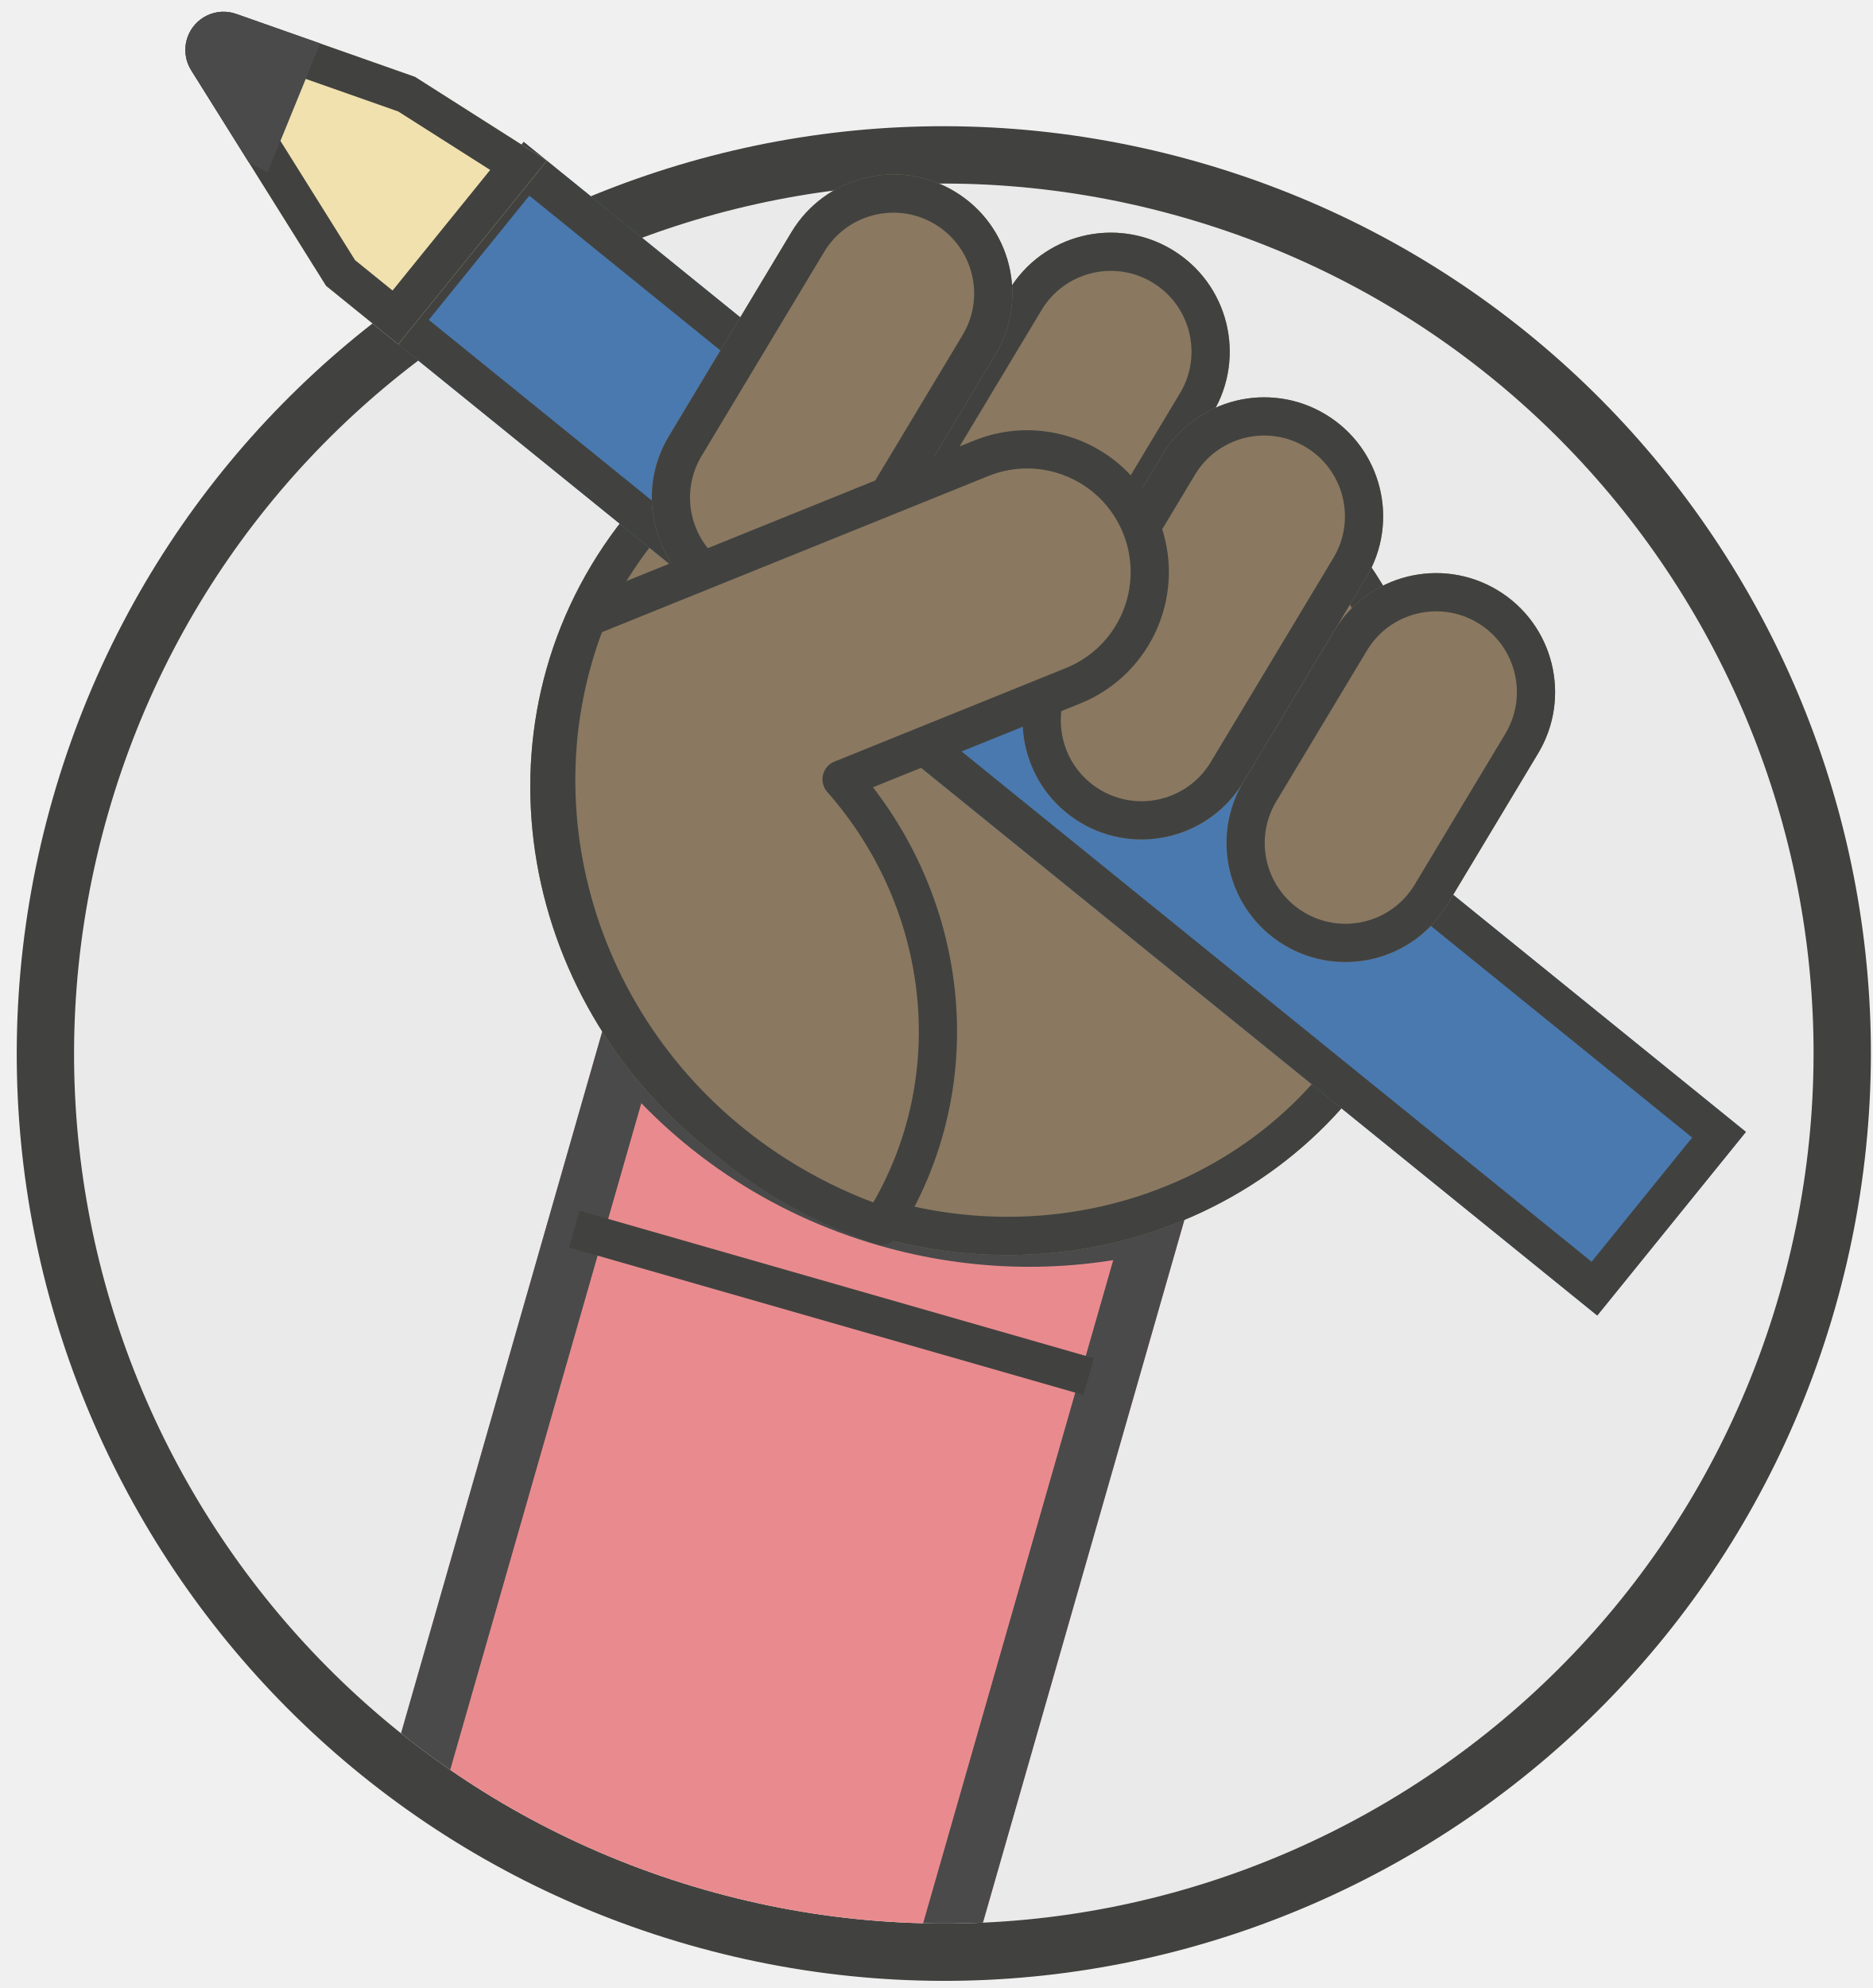
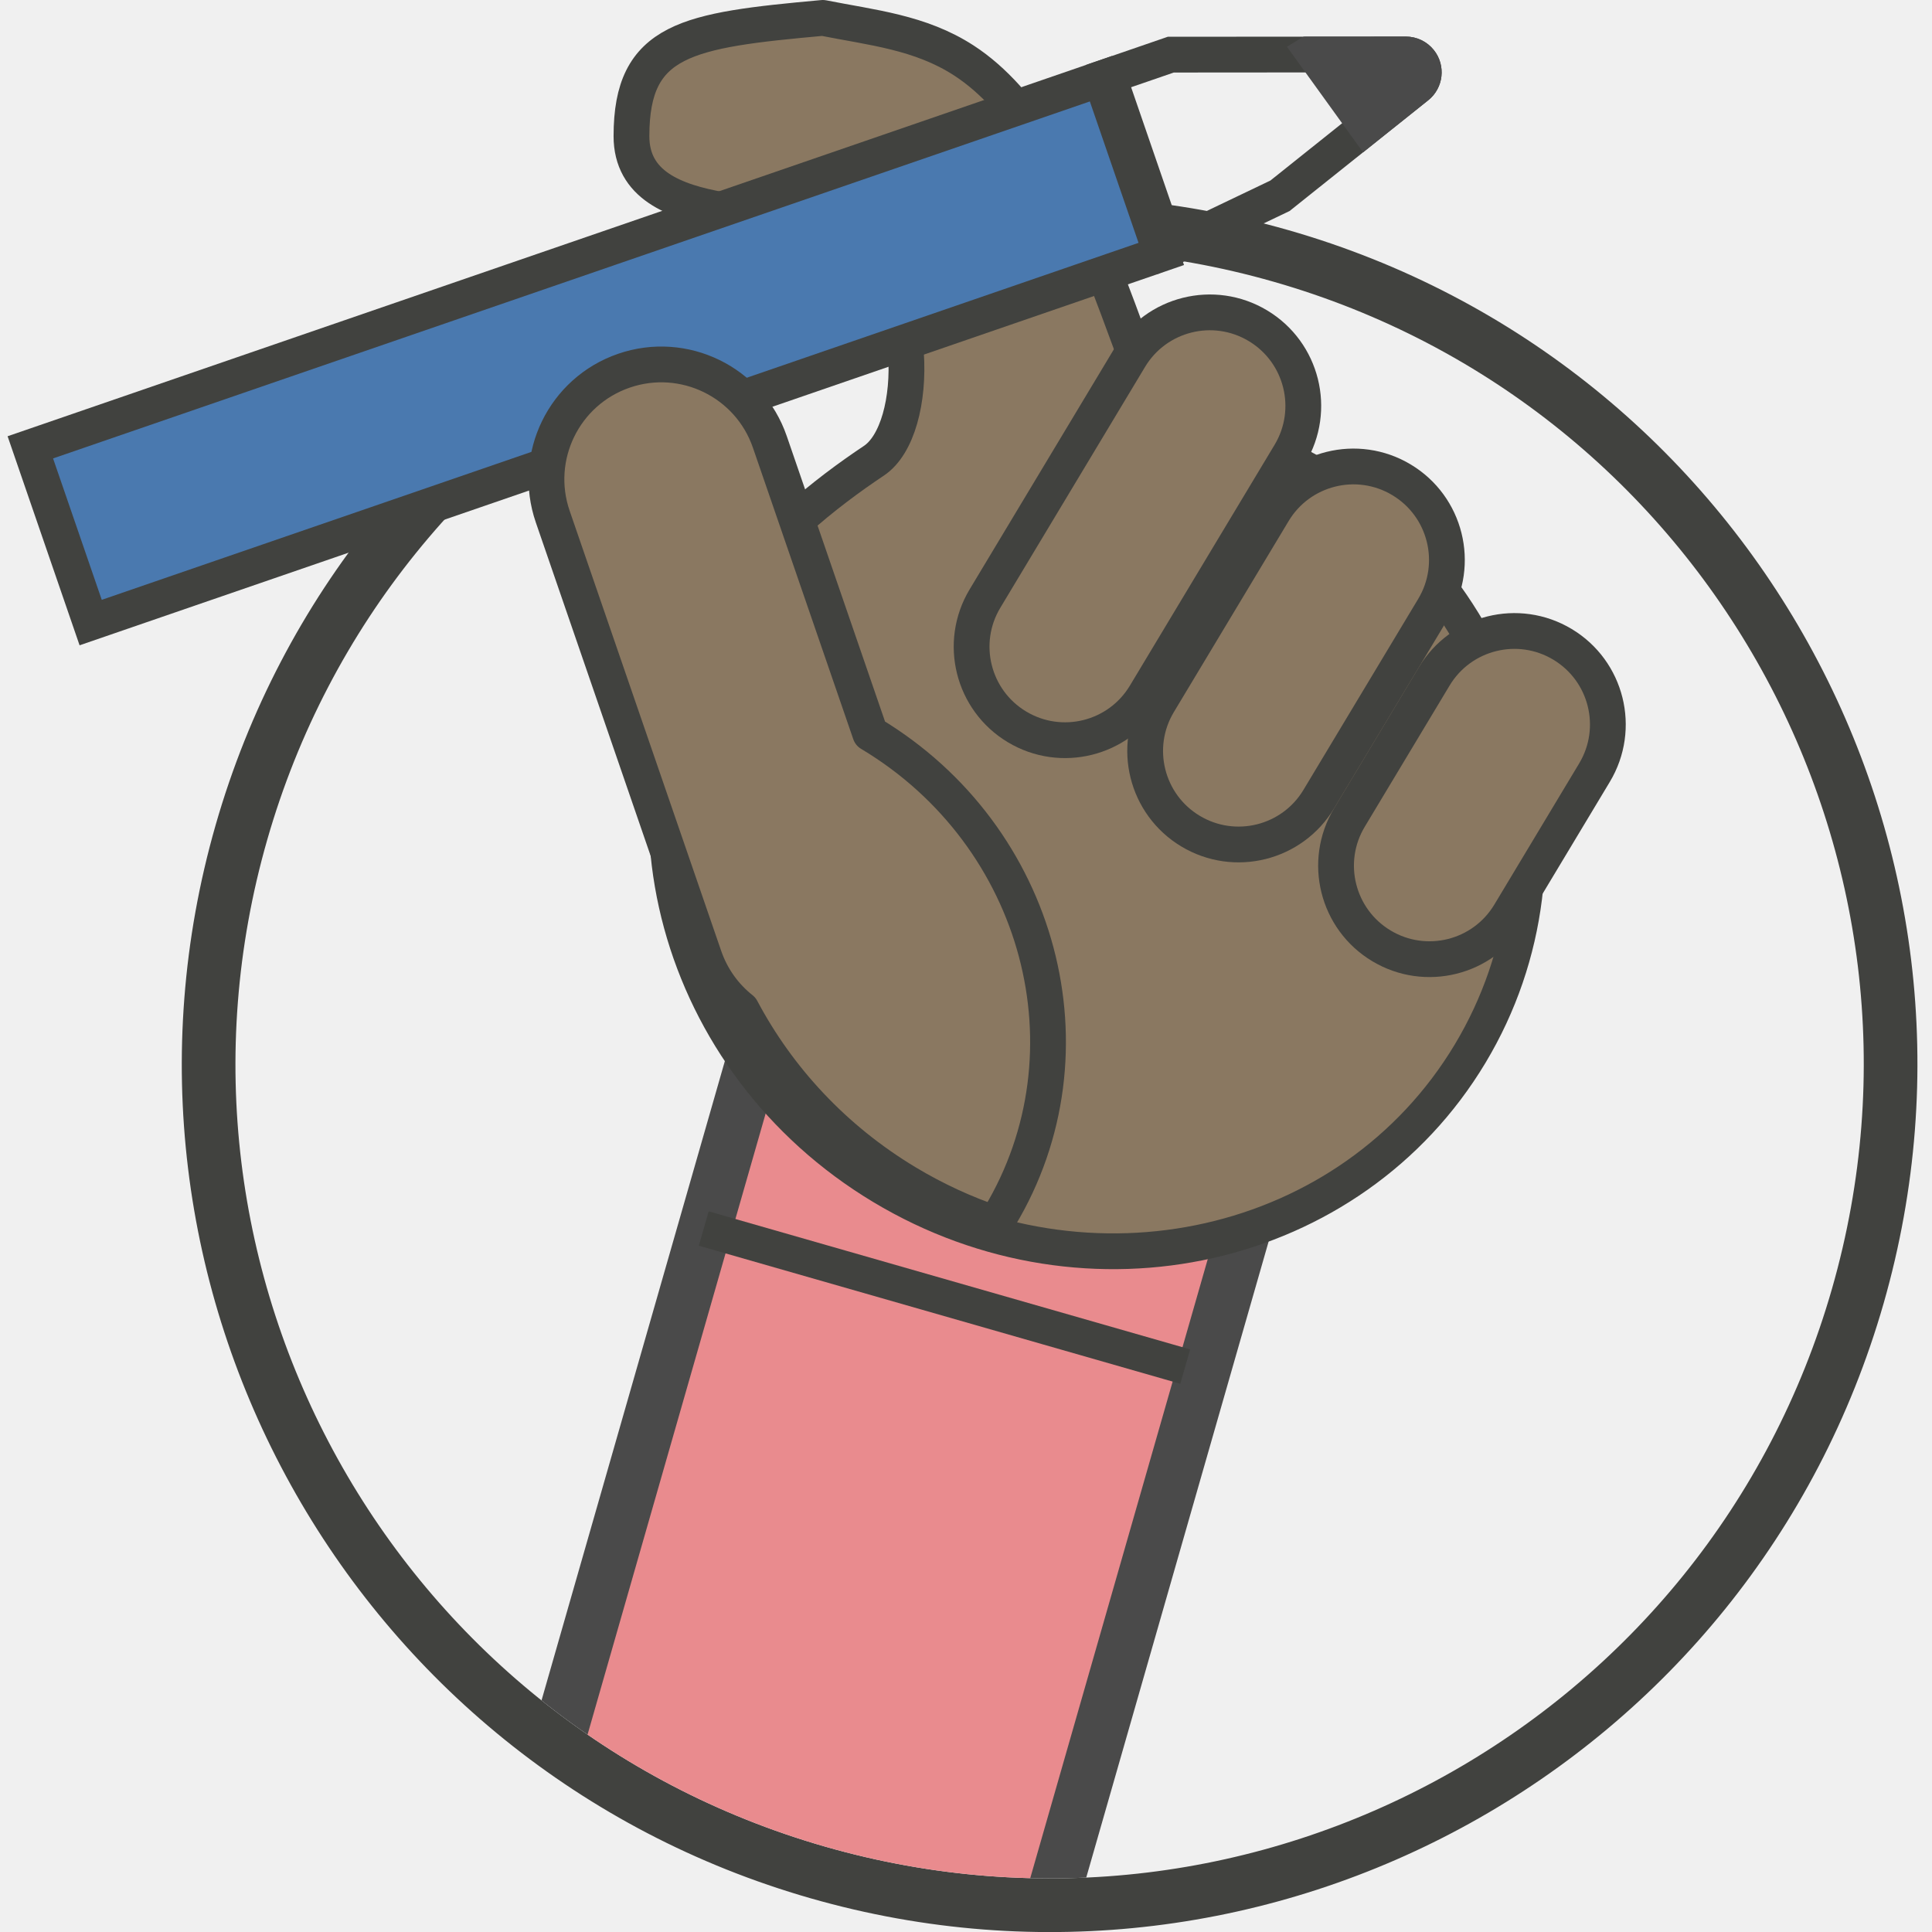
- <svg xmlns="http://www.w3.org/2000/svg" xmlns:xlink="http://www.w3.org/1999/xlink" width="98px" height="104px" viewBox="0 0 98 104" version="1.1">
+ <svg xmlns="http://www.w3.org/2000/svg" xmlns:xlink="http://www.w3.org/1999/xlink" width="108px" height="108px" viewBox="0 0 108 108" version="1.1">
  <defs>
-     <circle id="path-1" cx="64.5" cy="57.5" r="45.5" />
-     <path d="M79,60.169 L79,123 L47,123 L47,58.424 C51.39,62.546 57.405,65.087 64.041,65.087 C69.681,65.087 74.873,63.251 79,60.169 Z" id="path-3" />
-     <ellipse id="path-4" cx="58.945" cy="29.782" rx="24.333" ry="23.284" />
-     <polygon id="path-6" points="0 0 82.296 0 82.296 12.36 0 12.36" />
-     <path d="M85.593,0 L80.736,0 L80.736,12.36 L88.856,11.427 L98.2,8.098 C99.241,7.728 99.784,6.584 99.413,5.543 C99.209,4.97 98.755,4.521 98.179,4.323 L85.593,0 Z" id="path-7" />
-     <rect id="path-9" x="45.93" y="0" width="12.45" height="28.158" rx="6.225" />
-     <rect id="path-10" x="34.612" y="3.249" width="12.45" height="24.909" rx="6.225" />
-     <rect id="path-11" x="57.248" y="3.249" width="12.45" height="24.909" rx="6.225" />
-     <rect id="path-12" x="69.697" y="6.498" width="12.45" height="21.66" rx="6.225" />
+     <circle id="path-1" cx="69.5" cy="80.5" r="45.5" />
+     <path d="M68.593,0 L63.736,0 L63.736,12.36 L71.856,11.427 L81.2,8.098 C82.241,7.728 82.784,6.584 82.413,5.543 C82.209,4.97 81.755,4.521 81.179,4.323 L68.593,0 Z" id="path-3" />
  </defs>
-   <g id="iconos" stroke="none" stroke-width="1" fill="none" fill-rule="evenodd" transform="translate(-245, -309)">
-     <g id="ejercicio" transform="translate(288.2138, 356.6229) rotate(16) translate(-288.2138, -356.6229) translate(231.7138, 304.6229)">
-       <mask id="mask-2" fill="white">
-         <use xlink:href="#path-1" />
-       </mask>
-       <g id="Oval-2-Copy" stroke-linecap="round" stroke-linejoin="round">
-         <use fill="#EAEAEA" fill-rule="evenodd" xlink:href="#path-1" />
-         <circle stroke="#41423F" stroke-width="3" cx="64.5" cy="57.5" r="47" />
-       </g>
-       <g id="Combined-Shape" mask="url(#mask-2)">
-         <use fill="#E98B8E" fill-rule="evenodd" xlink:href="#path-3" />
-         <path stroke="#4A4A4A" stroke-width="3" d="M77.5,62.963 C73.494,65.313 68.867,66.587 64.041,66.587 C58.338,66.587 52.923,64.805 48.5,61.604 L48.5,121.5 L77.5,121.5 L77.5,62.963 Z" />
-       </g>
-       <path d="M49.446,71.657 L75.446,71.657" id="Line-3" stroke="#41423F" stroke-width="2" stroke-linecap="square" stroke-linejoin="round" mask="url(#mask-2)" />
-       <g id="hand-2" transform="translate(56.28388, 39.56398) rotate(15) translate(-56.28388, -39.56398) translate(5.283884, 12.56398)">
-         <mask id="mask-5" fill="white">
-           <use xlink:href="#path-4" />
+   <g id="metafora" stroke="none" stroke-width="1" fill="none" fill-rule="evenodd">
+     <g id="iconos" transform="translate(-236, -305)">
+       <g id="ejercicio" transform="translate(287.9626, 344.3623) rotate(16) translate(-287.9626, -344.3623) translate(230.4626, 281.3623)">
+         <mask id="mask-2" fill="white">
+           <use xlink:href="#path-1" />
        </mask>
-         <g id="Combined-Shape">
-           <use fill="#8A7861" fill-rule="evenodd" xlink:href="#path-4" />
-           <ellipse stroke="#41423F" stroke-width="2" cx="58.945" cy="29.782" rx="23.333" ry="22.284" />
+         <circle stroke="#41423F" stroke-width="3" cx="69.5" cy="80.5" r="47" />
+         <g id="sleeve" mask="url(#mask-2)">
+           <g transform="translate(52, 81)">
+             <path d="M30.5,4.963 C26.494,7.313 21.867,8.587 17.041,8.587 C11.338,8.587 5.923,6.805 1.5,3.604 L1.5,63.5 L30.5,63.5 L30.5,4.963 Z" id="Combined-Shape" stroke="#4A4A4A" stroke-width="3" fill="#E98B8E" fill-rule="evenodd" />
+             <path d="M2.446,13.657 L28.446,13.657" id="Line-3" stroke="#41423F" stroke-width="2" fill="none" stroke-linecap="square" stroke-linejoin="round" />
+           </g>
        </g>
-         <g id="pencil" transform="translate(51.33755, 22.94001) rotate(-172) translate(-51.33755, -22.94001) translate(1.33755, 16.44001)">
-           <g id="Rectangle-4">
-             <use fill="#4A79AF" fill-rule="evenodd" xlink:href="#path-6" />
-             <path stroke="#41423F" stroke-width="2" d="M1,1 L1,11.36 L81.296,11.36 L81.296,1 L1,1 Z" />
+         <g id="hand-2" transform="translate(53.21006, 48.81955) rotate(15) translate(-53.21006, -48.81955) translate(8.710057, 10.81955)">
+           <path d="M42.639,40.527 C43.991,37.666 39.723,30.563 34.847,30.393 C31.73,30.284 24.482,36.621 21.677,31.952 C18.872,27.283 21.284,25.284 27.445,20.775 C30.053,19.841 32.514,18.655 35.43,18.757 C43.535,19.04 52.733,29.404 55.062,29.847 C57.391,30.29 60.58,28.498 63.945,28.498 C77.384,28.498 88.279,38.923 88.279,51.782 C88.279,64.642 77.384,75.066 63.945,75.066 C50.507,75.066 39.612,64.642 39.612,51.782 C39.612,47.7 41.287,43.389 42.639,40.527 Z" id="Path" stroke="#41423F" stroke-width="2" fill="#8A7861" stroke-linecap="round" stroke-linejoin="round" />
+           <g id="pencil" transform="translate(32.07891, 36.6816) rotate(-50) translate(-32.07891, -36.6816) translate(-9.421089, 30.1816)">
+             <path d="M1,1 L1,11.36 L64.296,11.36 L64.296,1 L1,1 Z" id="Rectangle-4" stroke="#41423F" stroke-width="2" fill="#4A79AF" />
+             <mask id="mask-4" fill="white">
+               <use xlink:href="#path-3" />
+             </mask>
+             <path stroke="#41423F" stroke-width="2" d="M68.426,1 L64.736,1 L64.736,11.239 L71.628,10.447 L80.865,7.156 C81.385,6.971 81.656,6.399 81.471,5.879 C81.369,5.592 81.142,5.368 80.854,5.269 L68.426,1 Z" />
+             <polygon id="Path-34" fill="#4A4A4A" mask="url(#mask-4)" points="79.428 18.324 74.709 2.696 92.142 -1.182 95.545 6.488" />
          </g>
-           <mask id="mask-8" fill="white">
-             <use xlink:href="#path-7" />
-           </mask>
-           <g id="Rectangle-4-Copy">
-             <use fill="#F1E1AE" fill-rule="evenodd" xlink:href="#path-7" />
-             <path stroke="#41423F" stroke-width="2" d="M85.426,1 L81.736,1 L81.736,11.239 L88.628,10.447 L97.865,7.156 C98.385,6.971 98.656,6.399 98.471,5.879 C98.369,5.592 98.142,5.368 97.854,5.269 L85.426,1 Z" />
-           </g>
-           <polygon id="Path-34" fill="#4A4A4A" mask="url(#mask-8)" points="96.428 18.324 91.709 2.696 109.142 -1.182 112.545 6.488" />
+           <rect id="Rectangle-6-Copy" stroke="#41423F" stroke-width="2" fill="#8A7861" x="51.93" y="23" width="10.45" height="26.158" rx="5.225" />
+           <rect id="Rectangle-6-Copy-2" stroke="#41423F" stroke-width="2" fill="#8A7861" x="63.248" y="26.249" width="10.45" height="22.909" rx="5.225" />
+           <rect id="Rectangle-6-Copy-3" stroke="#41423F" stroke-width="2" fill="#8A7861" x="75.697" y="29.498" width="10.45" height="19.66" rx="5.225" />
+           <path d="M50.315,53.7 C50.332,53.7 50.35,53.7 50.367,53.7 C61.448,53.7 70.431,62.396 70.431,73.124 C70.431,73.281 70.429,73.437 70.425,73.593 C68.677,73.977 66.858,74.18 64.99,74.18 C60.253,74.18 55.831,72.877 52.085,70.621 C50.91,70.469 49.763,69.99 48.788,69.172 L28.86,52.451 C26.145,50.173 25.791,46.125 28.069,43.41 C30.347,40.695 34.395,40.341 37.11,42.619 L50.315,53.7 Z" id="Combined-Shape" stroke="#41423F" stroke-width="2" fill="#8A7861" stroke-linecap="round" stroke-linejoin="round" />
        </g>
-         <g id="Rectangle-6-Copy">
-           <use fill="#8A7861" fill-rule="evenodd" xlink:href="#path-9" />
-           <rect stroke="#41423F" stroke-width="2" x="46.93" y="1" width="10.45" height="26.158" rx="5.225" />
-         </g>
-         <g id="Rectangle-6-Copy-5">
-           <use fill="#8A7861" fill-rule="evenodd" xlink:href="#path-10" />
-           <rect stroke="#41423F" stroke-width="2" x="35.612" y="4.249" width="10.45" height="22.909" rx="5.225" />
-         </g>
-         <g id="Rectangle-6-Copy-2">
-           <use fill="#8A7861" fill-rule="evenodd" xlink:href="#path-11" />
-           <rect stroke="#41423F" stroke-width="2" x="58.248" y="4.249" width="10.45" height="22.909" rx="5.225" />
-         </g>
-         <g id="Rectangle-6-Copy-3">
-           <use fill="#8A7861" fill-rule="evenodd" xlink:href="#path-12" />
-           <rect stroke="#41423F" stroke-width="2" x="70.697" y="7.498" width="10.45" height="19.66" rx="5.225" />
-         </g>
-         <path d="M65.425,51.593 C63.677,51.977 61.858,52.18 59.99,52.18 C47.802,52.18 37.696,43.552 35.832,32.261 L49.216,14.5 C51.349,11.669 55.373,11.104 58.203,13.237 C61.034,15.37 61.599,19.393 59.466,22.224 L51.605,32.657 C59.632,35.196 65.431,42.504 65.431,51.124 C65.431,51.281 65.429,51.437 65.425,51.593 Z" id="Combined-Shape" stroke="#41423F" stroke-width="2" fill="#8A7861" stroke-linecap="round" stroke-linejoin="round" />
      </g>
    </g>
  </g>
</svg>
